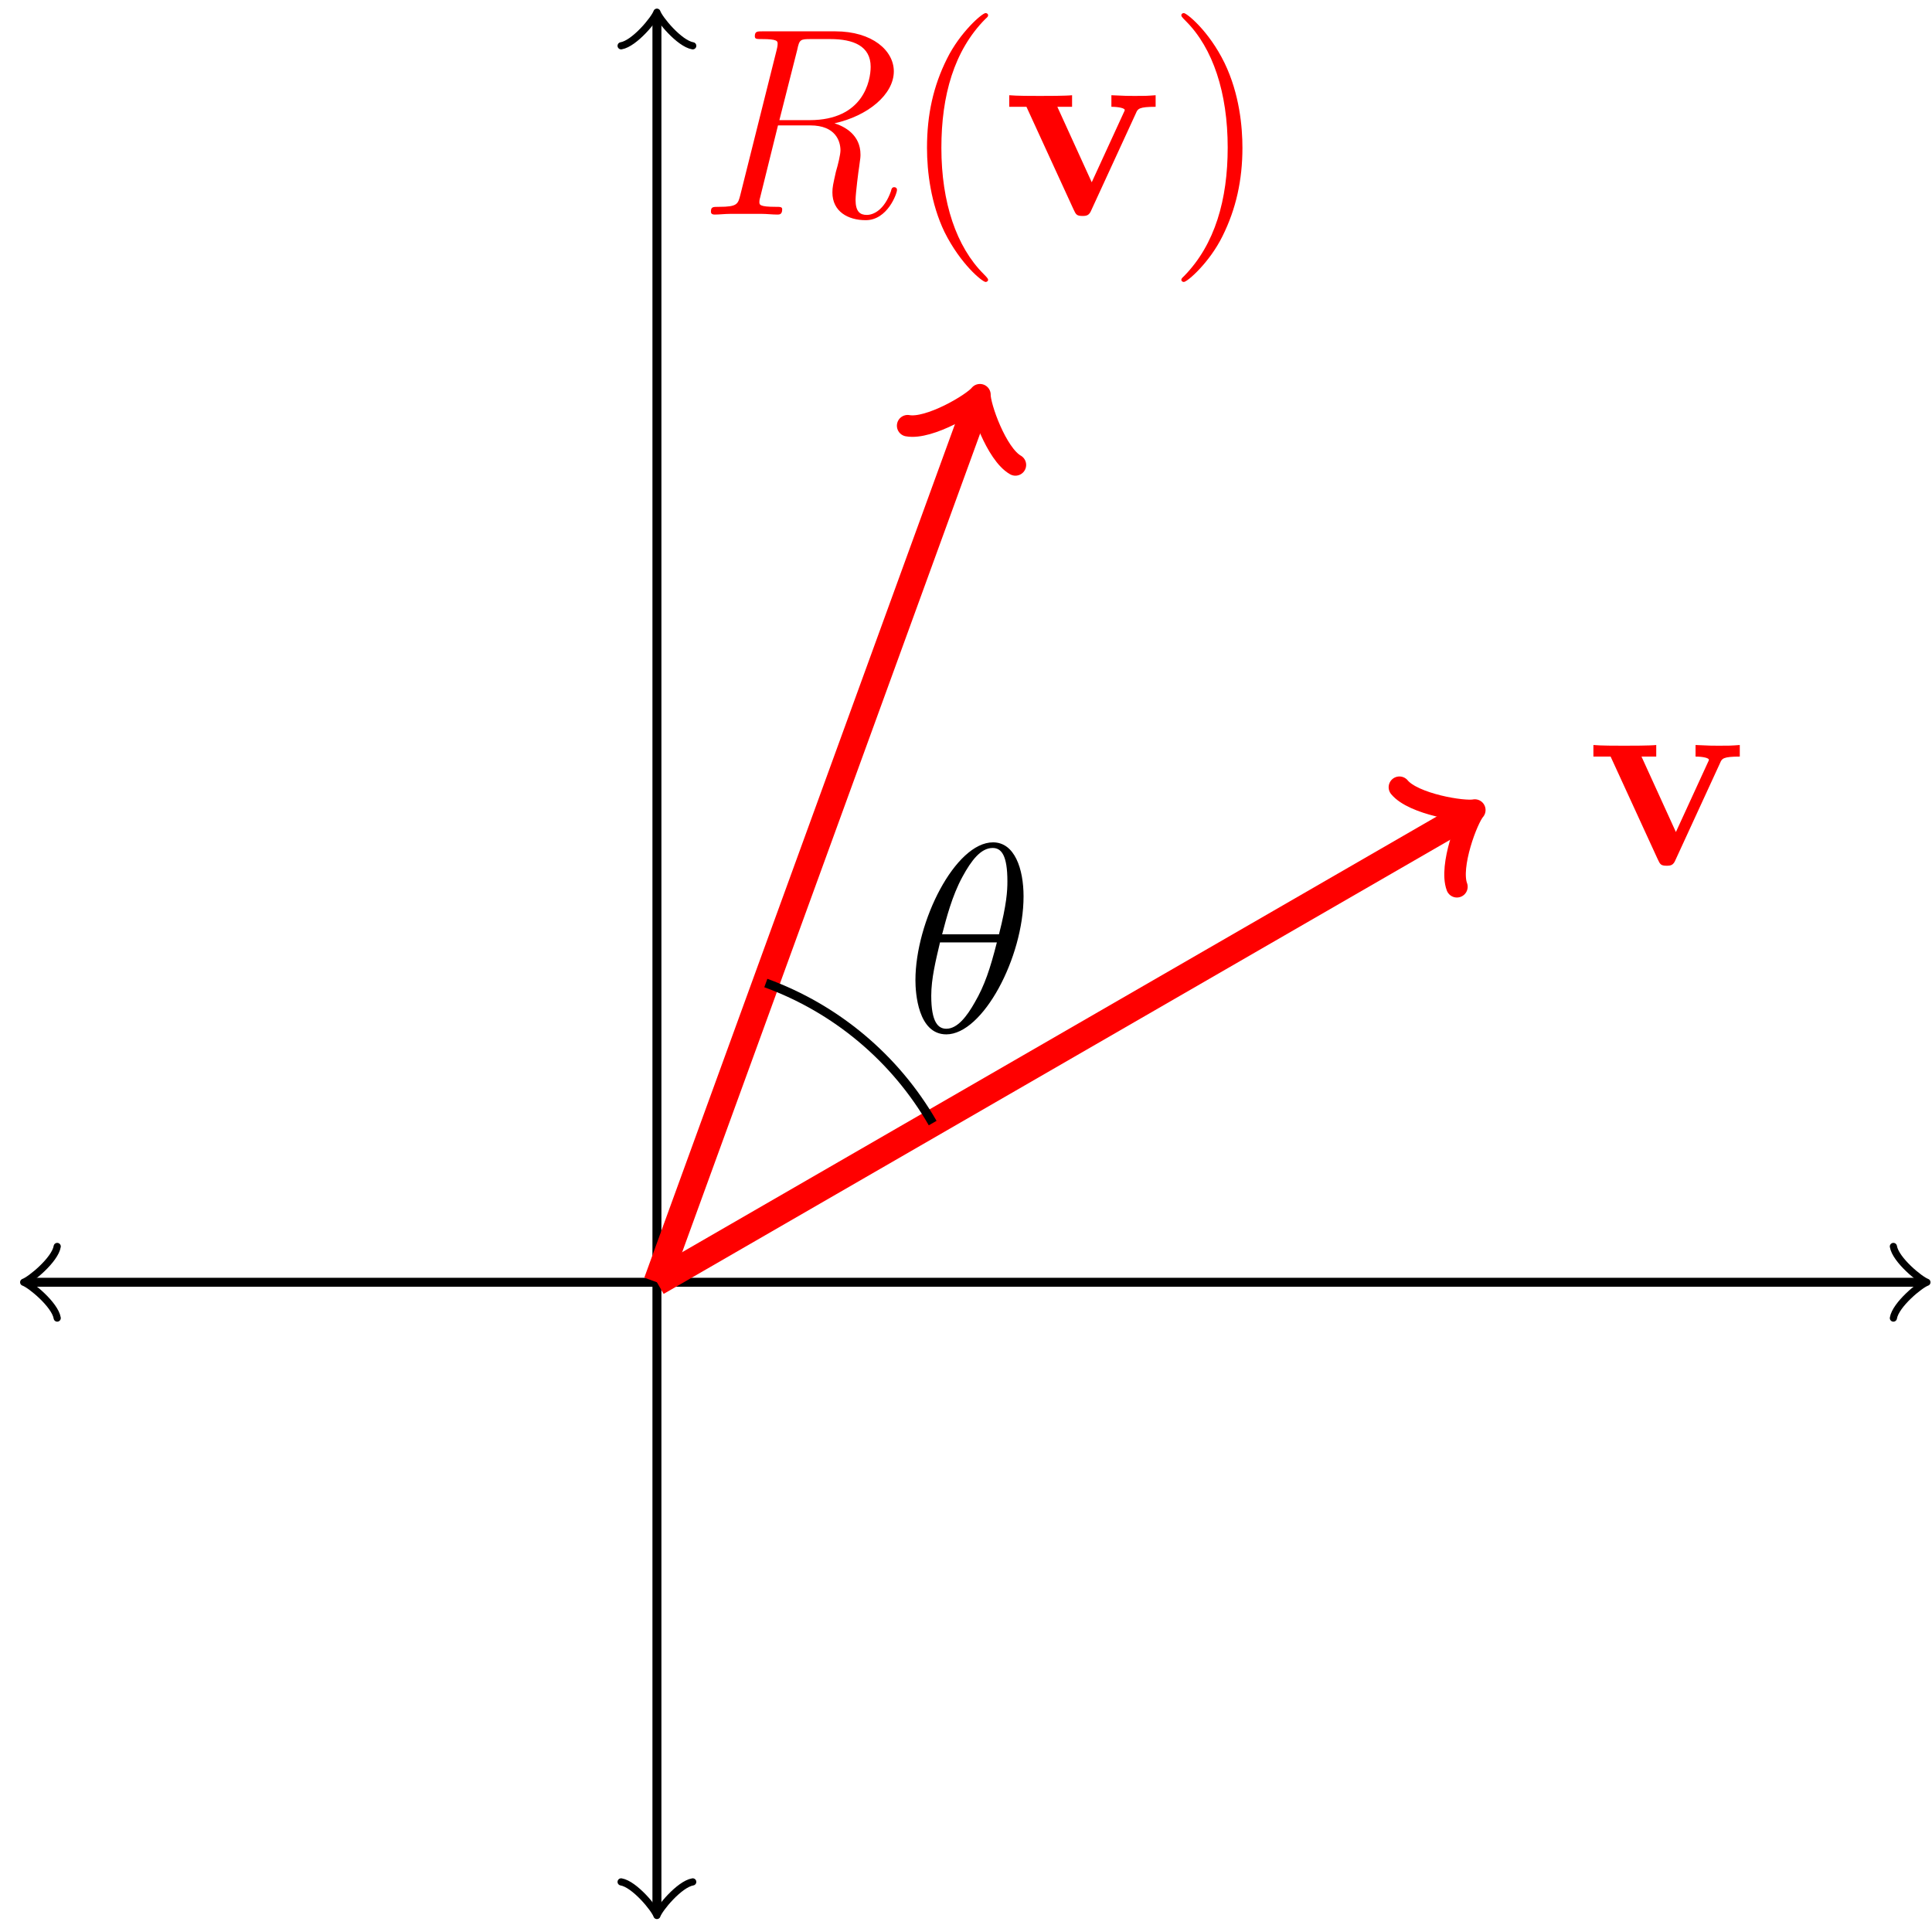
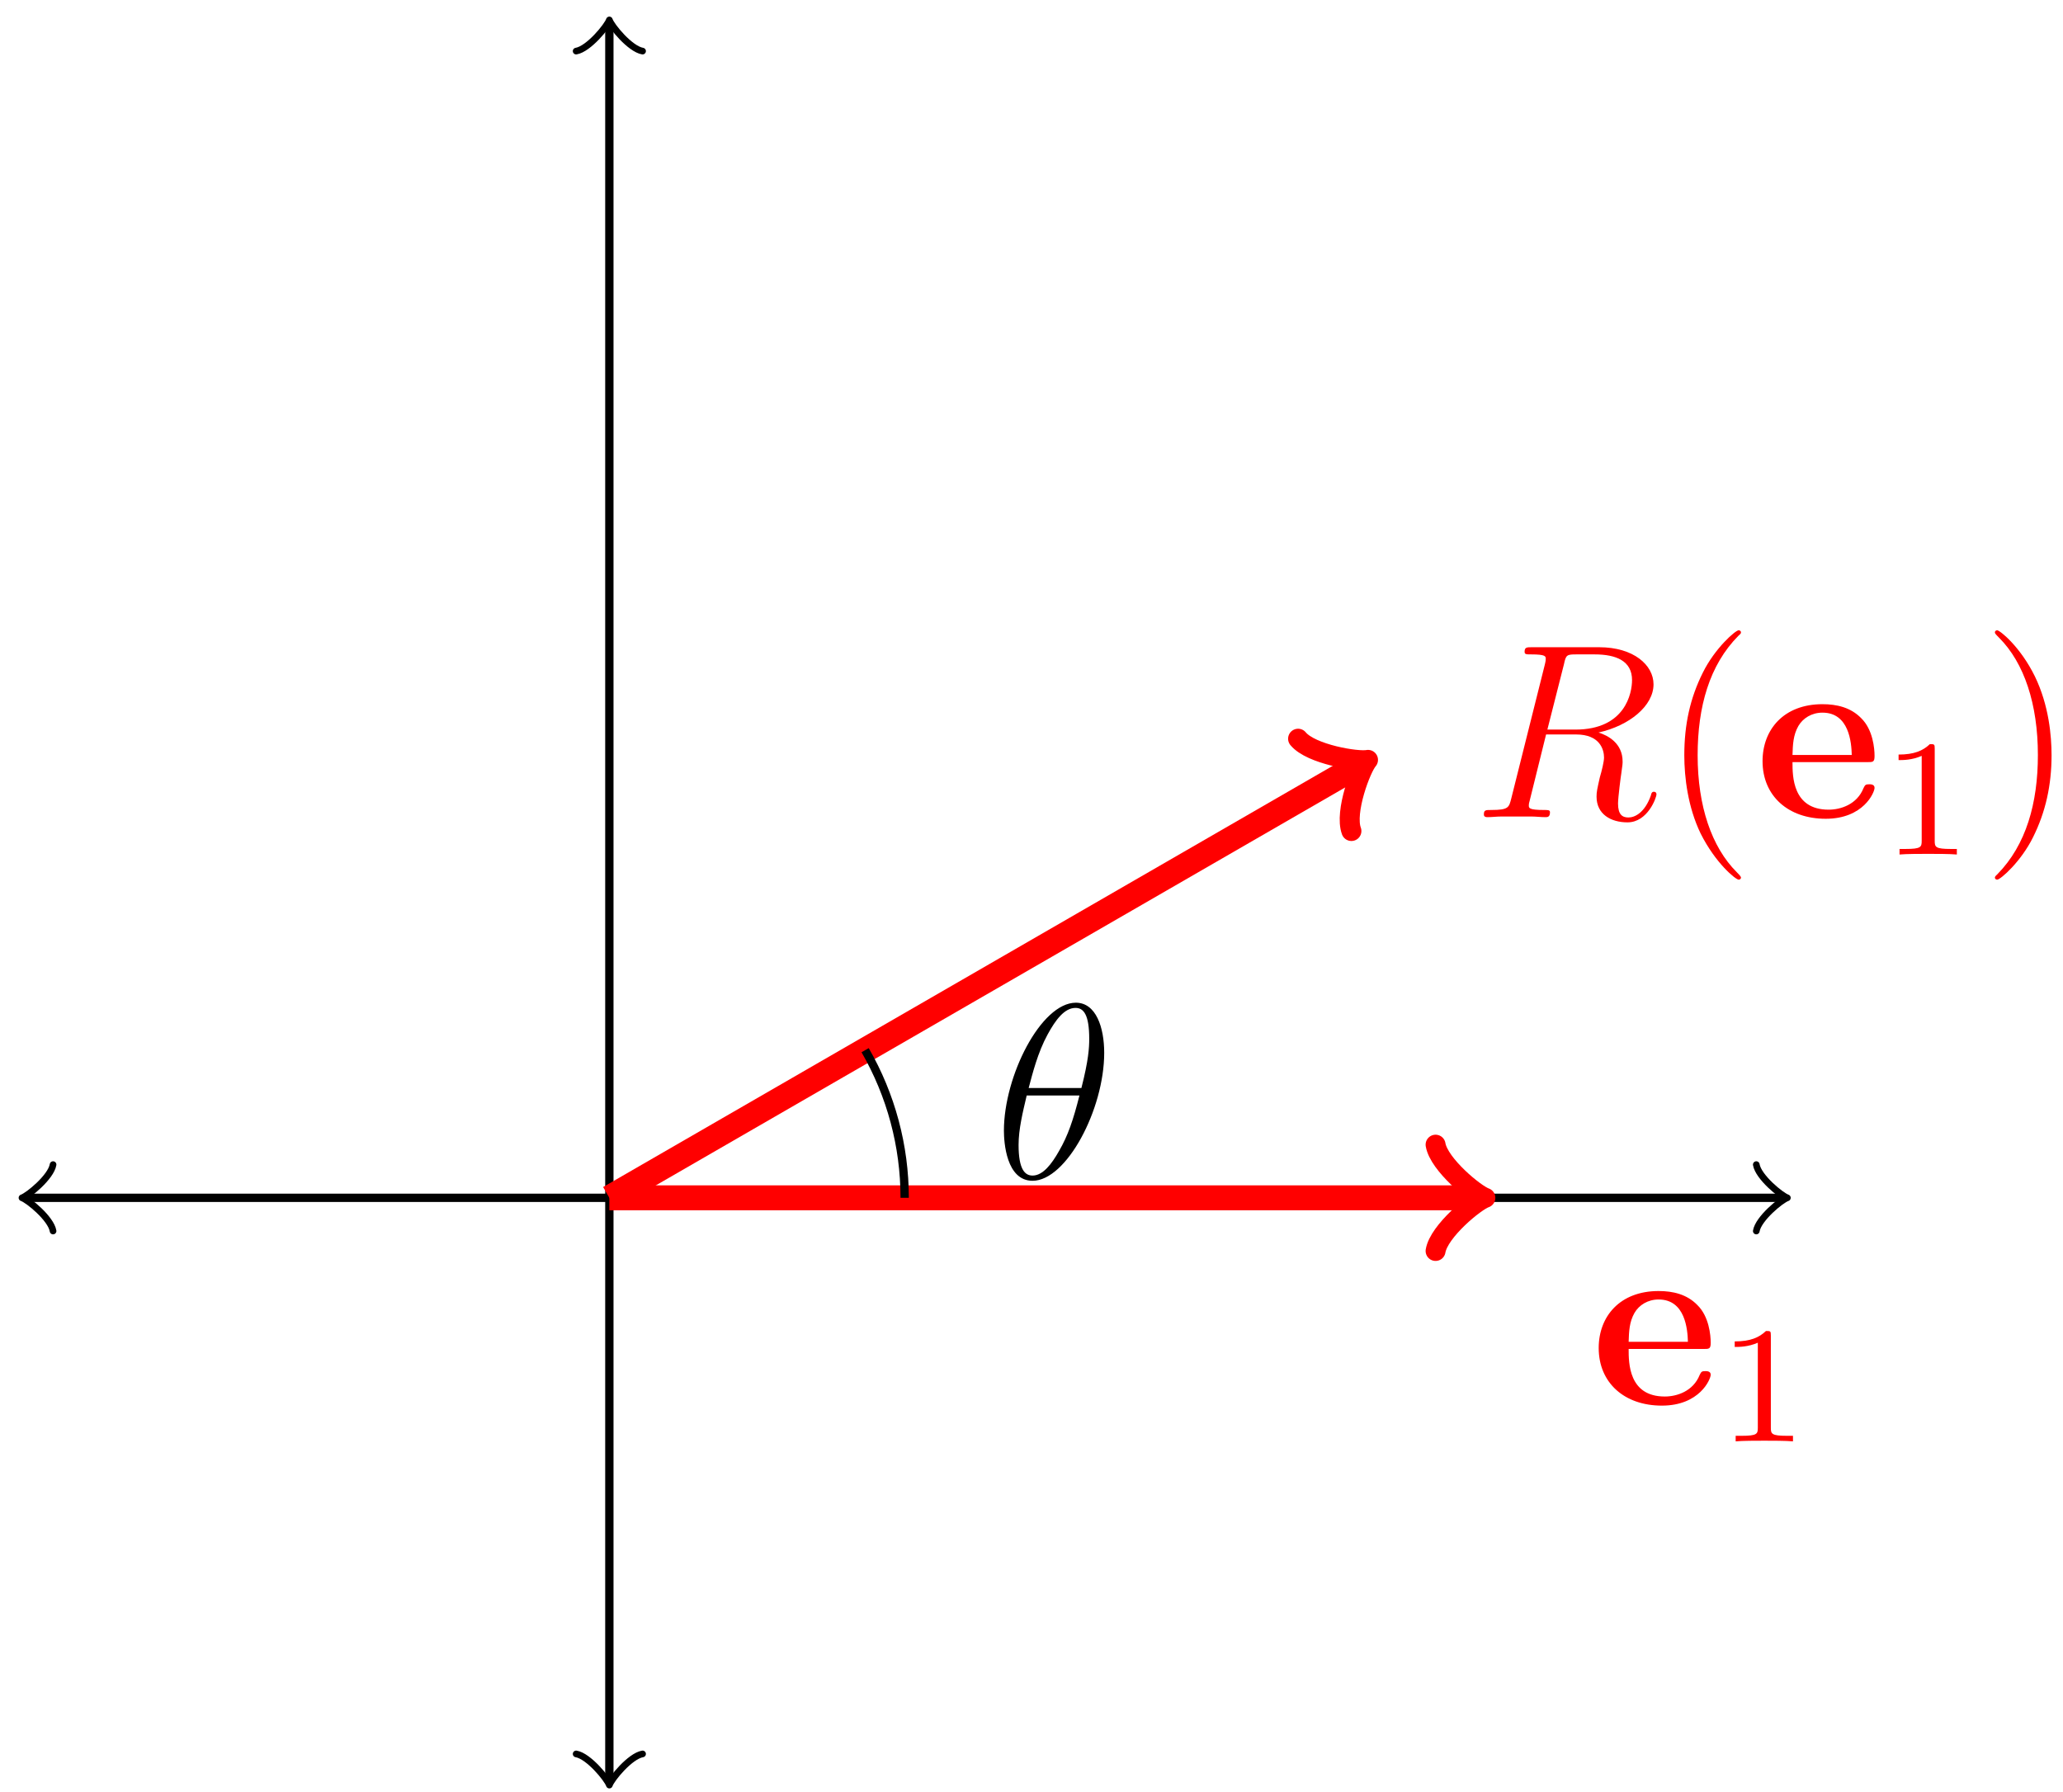
- <svg xmlns="http://www.w3.org/2000/svg" xmlns:xlink="http://www.w3.org/1999/xlink" width="86pt" height="86pt" viewBox="0 0 86 86" version="1.1">
+ <svg xmlns="http://www.w3.org/2000/svg" xmlns:xlink="http://www.w3.org/1999/xlink" width="99pt" height="86pt" viewBox="0 0 99 86" version="1.1">
  <defs>
    <g>
      <symbol overflow="visible" id="glyph0-0">
        <path style="stroke:none;" d="" />
      </symbol>
      <symbol overflow="visible" id="glyph0-1">
-         <path style="stroke:none;" d="M 5.922 -4.516 C 6 -4.703 6.047 -4.797 6.797 -4.797 L 6.797 -5.312 C 6.375 -5.281 6.344 -5.281 5.859 -5.281 C 5.531 -5.281 5.516 -5.281 4.828 -5.312 L 4.828 -4.797 C 5.156 -4.797 5.422 -4.734 5.422 -4.656 C 5.422 -4.641 5.422 -4.625 5.359 -4.5 L 3.953 -1.438 L 2.422 -4.797 L 3.078 -4.797 L 3.078 -5.312 C 2.797 -5.281 1.953 -5.281 1.641 -5.281 C 1.297 -5.281 0.594 -5.281 0.281 -5.312 L 0.281 -4.797 L 1.047 -4.797 L 3.141 -0.234 C 3.25 0 3.281 0.062 3.547 0.062 C 3.734 0.062 3.844 0.031 3.938 -0.203 Z M 5.922 -4.516 " />
+         <path style="stroke:none;" d="M 5.406 -2.641 C 5.672 -2.641 5.75 -2.641 5.75 -2.938 C 5.75 -3.297 5.672 -4.203 5.109 -4.75 C 4.609 -5.266 3.938 -5.422 3.25 -5.422 C 1.391 -5.422 0.375 -4.203 0.375 -2.688 C 0.375 -1.016 1.609 0.078 3.406 0.078 C 5.219 0.078 5.75 -1.188 5.75 -1.406 C 5.75 -1.578 5.562 -1.578 5.5 -1.578 C 5.312 -1.578 5.297 -1.547 5.219 -1.391 C 4.906 -0.609 4.125 -0.359 3.547 -0.359 C 1.812 -0.359 1.812 -1.969 1.812 -2.641 Z M 1.812 -2.984 C 1.828 -3.484 1.844 -3.938 2.094 -4.375 C 2.312 -4.75 2.734 -5.016 3.25 -5.016 C 4.531 -5.016 4.641 -3.578 4.656 -2.984 Z M 1.812 -2.984 " />
      </symbol>
      <symbol overflow="visible" id="glyph1-0">
        <path style="stroke:none;" d="" />
      </symbol>
      <symbol overflow="visible" id="glyph1-1">
-         <path style="stroke:none;" d="M 4.406 -7.344 C 4.5 -7.797 4.547 -7.812 5.016 -7.812 L 5.875 -7.812 C 6.906 -7.812 7.672 -7.5 7.672 -6.578 C 7.672 -5.969 7.359 -4.203 4.953 -4.203 L 3.609 -4.203 Z M 6.062 -4.062 C 7.547 -4.391 8.703 -5.344 8.703 -6.375 C 8.703 -7.297 7.75 -8.156 6.094 -8.156 L 2.859 -8.156 C 2.625 -8.156 2.516 -8.156 2.516 -7.938 C 2.516 -7.812 2.594 -7.812 2.828 -7.812 C 3.531 -7.812 3.531 -7.719 3.531 -7.594 C 3.531 -7.562 3.531 -7.5 3.484 -7.312 L 1.875 -0.891 C 1.766 -0.469 1.75 -0.344 0.922 -0.344 C 0.641 -0.344 0.562 -0.344 0.562 -0.125 C 0.562 0 0.688 0 0.734 0 C 0.938 0 1.188 -0.031 1.422 -0.031 L 2.828 -0.031 C 3.047 -0.031 3.297 0 3.516 0 C 3.609 0 3.734 0 3.734 -0.234 C 3.734 -0.344 3.641 -0.344 3.453 -0.344 C 2.719 -0.344 2.719 -0.438 2.719 -0.562 C 2.719 -0.578 2.719 -0.656 2.75 -0.75 L 3.547 -3.969 L 4.984 -3.969 C 6.125 -3.969 6.328 -3.25 6.328 -2.859 C 6.328 -2.672 6.219 -2.219 6.125 -1.906 C 6 -1.344 5.969 -1.219 5.969 -0.984 C 5.969 -0.141 6.656 0.25 7.453 0.25 C 8.422 0.25 8.844 -0.938 8.844 -1.094 C 8.844 -1.188 8.781 -1.219 8.719 -1.219 C 8.625 -1.219 8.594 -1.141 8.578 -1.047 C 8.281 -0.203 7.797 0.016 7.5 0.016 C 7.203 0.016 7 -0.125 7 -0.656 C 7 -0.938 7.141 -2.031 7.156 -2.094 C 7.219 -2.531 7.219 -2.578 7.219 -2.672 C 7.219 -3.547 6.516 -3.922 6.062 -4.062 Z M 6.062 -4.062 " />
-       </symbol>
-       <symbol overflow="visible" id="glyph1-2">
-         <path style="stroke:none;" d="M 5.297 -6.016 C 5.297 -7.234 4.906 -8.422 3.938 -8.422 C 2.266 -8.422 0.484 -4.906 0.484 -2.281 C 0.484 -1.734 0.594 0.125 1.859 0.125 C 3.484 0.125 5.297 -3.297 5.297 -6.016 Z M 1.672 -4.328 C 1.859 -5.031 2.109 -6.031 2.578 -6.891 C 2.969 -7.609 3.391 -8.172 3.922 -8.172 C 4.312 -8.172 4.578 -7.844 4.578 -6.688 C 4.578 -6.266 4.547 -5.672 4.203 -4.328 Z M 4.109 -3.969 C 3.812 -2.797 3.562 -2.047 3.125 -1.297 C 2.781 -0.688 2.359 -0.125 1.859 -0.125 C 1.5 -0.125 1.188 -0.406 1.188 -1.594 C 1.188 -2.359 1.391 -3.172 1.578 -3.969 Z M 4.109 -3.969 " />
+         <path style="stroke:none;" d="M 2.5 -5.078 C 2.5 -5.297 2.484 -5.297 2.266 -5.297 C 1.938 -4.984 1.516 -4.797 0.766 -4.797 L 0.766 -4.531 C 0.984 -4.531 1.406 -4.531 1.875 -4.734 L 1.875 -0.656 C 1.875 -0.359 1.844 -0.266 1.094 -0.266 L 0.812 -0.266 L 0.812 0 C 1.141 -0.031 1.828 -0.031 2.188 -0.031 C 2.547 -0.031 3.234 -0.031 3.562 0 L 3.562 -0.266 L 3.281 -0.266 C 2.531 -0.266 2.5 -0.359 2.5 -0.656 Z M 2.5 -5.078 " />
      </symbol>
      <symbol overflow="visible" id="glyph2-0">
        <path style="stroke:none;" d="" />
      </symbol>
      <symbol overflow="visible" id="glyph2-1">
+         <path style="stroke:none;" d="M 4.406 -7.344 C 4.5 -7.797 4.547 -7.812 5.016 -7.812 L 5.875 -7.812 C 6.906 -7.812 7.672 -7.5 7.672 -6.578 C 7.672 -5.969 7.359 -4.203 4.953 -4.203 L 3.609 -4.203 Z M 6.062 -4.062 C 7.547 -4.391 8.703 -5.344 8.703 -6.375 C 8.703 -7.297 7.75 -8.156 6.094 -8.156 L 2.859 -8.156 C 2.625 -8.156 2.516 -8.156 2.516 -7.938 C 2.516 -7.812 2.594 -7.812 2.828 -7.812 C 3.531 -7.812 3.531 -7.719 3.531 -7.594 C 3.531 -7.562 3.531 -7.5 3.484 -7.312 L 1.875 -0.891 C 1.766 -0.469 1.75 -0.344 0.922 -0.344 C 0.641 -0.344 0.562 -0.344 0.562 -0.125 C 0.562 0 0.688 0 0.734 0 C 0.938 0 1.188 -0.031 1.422 -0.031 L 2.828 -0.031 C 3.047 -0.031 3.297 0 3.516 0 C 3.609 0 3.734 0 3.734 -0.234 C 3.734 -0.344 3.641 -0.344 3.453 -0.344 C 2.719 -0.344 2.719 -0.438 2.719 -0.562 C 2.719 -0.578 2.719 -0.656 2.75 -0.75 L 3.547 -3.969 L 4.984 -3.969 C 6.125 -3.969 6.328 -3.25 6.328 -2.859 C 6.328 -2.672 6.219 -2.219 6.125 -1.906 C 6 -1.344 5.969 -1.219 5.969 -0.984 C 5.969 -0.141 6.656 0.25 7.453 0.25 C 8.422 0.25 8.844 -0.938 8.844 -1.094 C 8.844 -1.188 8.781 -1.219 8.719 -1.219 C 8.625 -1.219 8.594 -1.141 8.578 -1.047 C 8.281 -0.203 7.797 0.016 7.5 0.016 C 7.203 0.016 7 -0.125 7 -0.656 C 7 -0.938 7.141 -2.031 7.156 -2.094 C 7.219 -2.531 7.219 -2.578 7.219 -2.672 C 7.219 -3.547 6.516 -3.922 6.062 -4.062 Z M 6.062 -4.062 " />
+       </symbol>
+       <symbol overflow="visible" id="glyph2-2">
+         <path style="stroke:none;" d="M 5.297 -6.016 C 5.297 -7.234 4.906 -8.422 3.938 -8.422 C 2.266 -8.422 0.484 -4.906 0.484 -2.281 C 0.484 -1.734 0.594 0.125 1.859 0.125 C 3.484 0.125 5.297 -3.297 5.297 -6.016 Z M 1.672 -4.328 C 1.859 -5.031 2.109 -6.031 2.578 -6.891 C 2.969 -7.609 3.391 -8.172 3.922 -8.172 C 4.312 -8.172 4.578 -7.844 4.578 -6.688 C 4.578 -6.266 4.547 -5.672 4.203 -4.328 Z M 4.109 -3.969 C 3.812 -2.797 3.562 -2.047 3.125 -1.297 C 2.781 -0.688 2.359 -0.125 1.859 -0.125 C 1.5 -0.125 1.188 -0.406 1.188 -1.594 C 1.188 -2.359 1.391 -3.172 1.578 -3.969 Z M 4.109 -3.969 " />
+       </symbol>
+       <symbol overflow="visible" id="glyph3-0">
+         <path style="stroke:none;" d="" />
+       </symbol>
+       <symbol overflow="visible" id="glyph3-1">
        <path style="stroke:none;" d="M 3.891 2.906 C 3.891 2.875 3.891 2.844 3.688 2.641 C 2.484 1.438 1.812 -0.531 1.812 -2.969 C 1.812 -5.297 2.375 -7.297 3.766 -8.703 C 3.891 -8.812 3.891 -8.828 3.891 -8.875 C 3.891 -8.938 3.828 -8.969 3.781 -8.969 C 3.625 -8.969 2.641 -8.109 2.062 -6.938 C 1.453 -5.719 1.172 -4.453 1.172 -2.969 C 1.172 -1.906 1.344 -0.484 1.953 0.781 C 2.672 2.219 3.641 3 3.781 3 C 3.828 3 3.891 2.969 3.891 2.906 Z M 3.891 2.906 " />
      </symbol>
-       <symbol overflow="visible" id="glyph2-2">
+       <symbol overflow="visible" id="glyph3-2">
        <path style="stroke:none;" d="M 3.375 -2.969 C 3.375 -3.891 3.25 -5.359 2.578 -6.75 C 1.875 -8.188 0.891 -8.969 0.766 -8.969 C 0.719 -8.969 0.656 -8.938 0.656 -8.875 C 0.656 -8.828 0.656 -8.812 0.859 -8.609 C 2.062 -7.406 2.719 -5.422 2.719 -2.984 C 2.719 -0.672 2.156 1.328 0.781 2.734 C 0.656 2.844 0.656 2.875 0.656 2.906 C 0.656 2.969 0.719 3 0.766 3 C 0.922 3 1.906 2.141 2.484 0.969 C 3.094 -0.25 3.375 -1.547 3.375 -2.969 Z M 3.375 -2.969 " />
      </symbol>
    </g>
  </defs>
  <g id="surface1">
-     <path style="fill:none;stroke-width:0.399;stroke-linecap:butt;stroke-linejoin:miter;stroke:rgb(0%,0%,0%);stroke-opacity:1;stroke-miterlimit:10;" d="M -27.889 -0 L 56.236 -0 " transform="matrix(1,0,0,-1,29.241,57.078)" />
-     <path style="fill:none;stroke-width:0.319;stroke-linecap:round;stroke-linejoin:round;stroke:rgb(0%,0%,0%);stroke-opacity:1;stroke-miterlimit:10;" d="M -1.194 1.594 C -1.097 0.996 0.001 0.098 0.298 0 C 0.001 -0.101 -1.097 -0.996 -1.194 -1.594 " transform="matrix(-1,0,0,1,1.35248,57.078)" />
-     <path style="fill:none;stroke-width:0.319;stroke-linecap:round;stroke-linejoin:round;stroke:rgb(0%,0%,0%);stroke-opacity:1;stroke-miterlimit:10;" d="M -1.195 1.594 C -1.097 0.996 0 0.101 0.297 -0 C 0 -0.098 -1.097 -0.996 -1.195 -1.594 " transform="matrix(1,0,0,-1,85.47634,57.078)" />
-     <path style="fill:none;stroke-width:0.399;stroke-linecap:butt;stroke-linejoin:miter;stroke:rgb(0%,0%,0%);stroke-opacity:1;stroke-miterlimit:10;" d="M 0.001 -27.887 L 0.001 56.234 " transform="matrix(1,0,0,-1,29.241,57.078)" />
-     <path style="fill:none;stroke-width:0.319;stroke-linecap:round;stroke-linejoin:round;stroke:rgb(0%,0%,0%);stroke-opacity:1;stroke-miterlimit:10;" d="M -1.197 1.595 C -1.095 0.997 -0.002 0.099 0.299 0.001 C -0.002 -0.1 -1.095 -0.995 -1.197 -1.593 " transform="matrix(0,1,1,0,29.241,84.96652)" />
-     <path style="fill:none;stroke-width:0.319;stroke-linecap:round;stroke-linejoin:round;stroke:rgb(0%,0%,0%);stroke-opacity:1;stroke-miterlimit:10;" d="M -1.196 1.593 C -1.095 0.995 -0.001 0.1 0.3 -0.001 C -0.001 -0.099 -1.095 -0.997 -1.196 -1.595 " transform="matrix(0,-1,-1,0,29.241,0.84266)" />
-     <path style="fill:none;stroke-width:1.196;stroke-linecap:butt;stroke-linejoin:miter;stroke:rgb(100%,0%,0%);stroke-opacity:1;stroke-miterlimit:10;" d="M 0.001 -0 L 35.993 20.781 " transform="matrix(1,0,0,-1,29.241,57.078)" />
-     <path style="fill:none;stroke-width:0.956;stroke-linecap:round;stroke-linejoin:round;stroke:rgb(100%,0%,0%);stroke-opacity:1;stroke-miterlimit:10;" d="M -1.913 2.549 C -1.754 1.594 -0.002 0.159 0.477 -0 C -0.002 -0.16 -1.752 -1.595 -1.912 -2.55 " transform="matrix(0.86877,-0.5016,-0.5016,-0.86877,65.23375,36.29765)" />
+     <path style="fill:none;stroke-width:0.399;stroke-linecap:butt;stroke-linejoin:miter;stroke:rgb(0%,0%,0%);stroke-opacity:1;stroke-miterlimit:10;" d="M -27.889 -0 L 56.236 -0 " transform="matrix(1,0,0,-1,29.241,57.492)" />
+     <path style="fill:none;stroke-width:0.319;stroke-linecap:round;stroke-linejoin:round;stroke:rgb(0%,0%,0%);stroke-opacity:1;stroke-miterlimit:10;" d="M -1.194 1.594 C -1.097 0.996 0.001 0.098 0.298 0 C 0.001 -0.101 -1.097 -0.996 -1.194 -1.594 " transform="matrix(-1,0,0,1,1.35248,57.492)" />
+     <path style="fill:none;stroke-width:0.319;stroke-linecap:round;stroke-linejoin:round;stroke:rgb(0%,0%,0%);stroke-opacity:1;stroke-miterlimit:10;" d="M -1.195 1.594 C -1.097 0.996 0 0.101 0.297 -0 C 0 -0.098 -1.097 -0.996 -1.195 -1.594 " transform="matrix(1,0,0,-1,85.47634,57.492)" />
+     <path style="fill:none;stroke-width:0.399;stroke-linecap:butt;stroke-linejoin:miter;stroke:rgb(0%,0%,0%);stroke-opacity:1;stroke-miterlimit:10;" d="M 0.001 -27.887 L 0.001 56.234 " transform="matrix(1,0,0,-1,29.241,57.492)" />
+     <path style="fill:none;stroke-width:0.319;stroke-linecap:round;stroke-linejoin:round;stroke:rgb(0%,0%,0%);stroke-opacity:1;stroke-miterlimit:10;" d="M -1.197 1.595 C -1.095 0.997 -0.002 0.099 0.299 0.001 C -0.002 -0.1 -1.095 -0.995 -1.197 -1.593 " transform="matrix(0,1,1,0,29.241,85.38052)" />
+     <path style="fill:none;stroke-width:0.319;stroke-linecap:round;stroke-linejoin:round;stroke:rgb(0%,0%,0%);stroke-opacity:1;stroke-miterlimit:10;" d="M -1.196 1.593 C -1.095 0.995 -0.001 0.1 0.3 -0.001 C -0.001 -0.099 -1.095 -0.997 -1.196 -1.595 " transform="matrix(0,-1,-1,0,29.241,1.25666)" />
+     <path style="fill:none;stroke-width:1.196;stroke-linecap:butt;stroke-linejoin:miter;stroke:rgb(100%,0%,0%);stroke-opacity:1;stroke-miterlimit:10;" d="M 0.001 -0 L 41.564 -0 " transform="matrix(1,0,0,-1,29.241,57.492)" />
+     <path style="fill:none;stroke-width:0.956;stroke-linecap:round;stroke-linejoin:round;stroke:rgb(100%,0%,0%);stroke-opacity:1;stroke-miterlimit:10;" d="M -1.914 2.551 C -1.754 1.594 -0 0.16 0.476 -0 C -0 -0.16 -1.754 -1.594 -1.914 -2.551 " transform="matrix(1,0,0,-1,70.80478,57.492)" />
    <g style="fill:rgb(100%,0%,0%);fill-opacity:1;">
-       <use xlink:href="#glyph0-1" x="70.647" y="38.475" />
-     </g>
-     <path style="fill:none;stroke-width:1.196;stroke-linecap:butt;stroke-linejoin:miter;stroke:rgb(100%,0%,0%);stroke-opacity:1;stroke-miterlimit:10;" d="M 0.001 -0 L 14.216 39.055 " transform="matrix(1,0,0,-1,29.241,57.078)" />
-     <path style="fill:none;stroke-width:0.956;stroke-linecap:round;stroke-linejoin:round;stroke:rgb(100%,0%,0%);stroke-opacity:1;stroke-miterlimit:10;" d="M -1.914 2.549 C -1.753 1.595 -0.002 0.16 0.48 -0 C -0.002 -0.159 -1.755 -1.594 -1.914 -2.549 " transform="matrix(0.34244,-0.94089,-0.94089,-0.34244,43.45627,18.02177)" />
-     <g style="fill:rgb(100%,0%,0%);fill-opacity:1;">
-       <use xlink:href="#glyph1-1" x="31.084" y="9.551" />
+       <use xlink:href="#glyph0-1" x="76.344" y="67.388" />
    </g>
    <g style="fill:rgb(100%,0%,0%);fill-opacity:1;">
-       <use xlink:href="#glyph2-1" x="40.092" y="9.551" />
+       <use xlink:href="#glyph1-1" x="82.48" y="69.181" />
+     </g>
+     <path style="fill:none;stroke-width:1.196;stroke-linecap:butt;stroke-linejoin:miter;stroke:rgb(100%,0%,0%);stroke-opacity:1;stroke-miterlimit:10;" d="M 0.001 -0 L 35.993 20.781 " transform="matrix(1,0,0,-1,29.241,57.492)" />
+     <path style="fill:none;stroke-width:0.956;stroke-linecap:round;stroke-linejoin:round;stroke:rgb(100%,0%,0%);stroke-opacity:1;stroke-miterlimit:10;" d="M -1.913 2.549 C -1.754 1.594 -0.002 0.159 0.477 -0 C -0.002 -0.16 -1.752 -1.595 -1.912 -2.55 " transform="matrix(0.86877,-0.5016,-0.5016,-0.86877,65.23375,36.71165)" />
+     <g style="fill:rgb(100%,0%,0%);fill-opacity:1;">
+       <use xlink:href="#glyph2-1" x="70.647" y="39.221" />
    </g>
    <g style="fill:rgb(100%,0%,0%);fill-opacity:1;">
-       <use xlink:href="#glyph0-1" x="44.644" y="9.551" />
+       <use xlink:href="#glyph3-1" x="79.655" y="39.221" />
    </g>
    <g style="fill:rgb(100%,0%,0%);fill-opacity:1;">
-       <use xlink:href="#glyph2-2" x="51.93" y="9.551" />
+       <use xlink:href="#glyph0-1" x="84.207" y="39.221" />
    </g>
-     <path style="fill:none;stroke-width:0.399;stroke-linecap:butt;stroke-linejoin:miter;stroke:rgb(0%,0%,0%);stroke-opacity:1;stroke-miterlimit:10;" d="M 12.275 7.086 C 10.611 9.973 7.978 12.18 4.849 13.32 " transform="matrix(1,0,0,-1,29.241,57.078)" />
+     <g style="fill:rgb(100%,0%,0%);fill-opacity:1;">
+       <use xlink:href="#glyph1-1" x="90.344" y="41.014" />
+     </g>
+     <g style="fill:rgb(100%,0%,0%);fill-opacity:1;">
+       <use xlink:href="#glyph3-2" x="95.076" y="39.221" />
+     </g>
+     <path style="fill:none;stroke-width:0.399;stroke-linecap:butt;stroke-linejoin:miter;stroke:rgb(0%,0%,0%);stroke-opacity:1;stroke-miterlimit:10;" d="M 14.173 -0 C 14.173 2.488 13.517 4.933 12.275 7.086 " transform="matrix(1,0,0,-1,29.241,57.492)" />
    <g style="fill:rgb(0%,0%,0%);fill-opacity:1;">
-       <use xlink:href="#glyph1-2" x="40.265" y="45.918" />
+       <use xlink:href="#glyph2-2" x="47.692" y="56.549" />
    </g>
  </g>
</svg>
